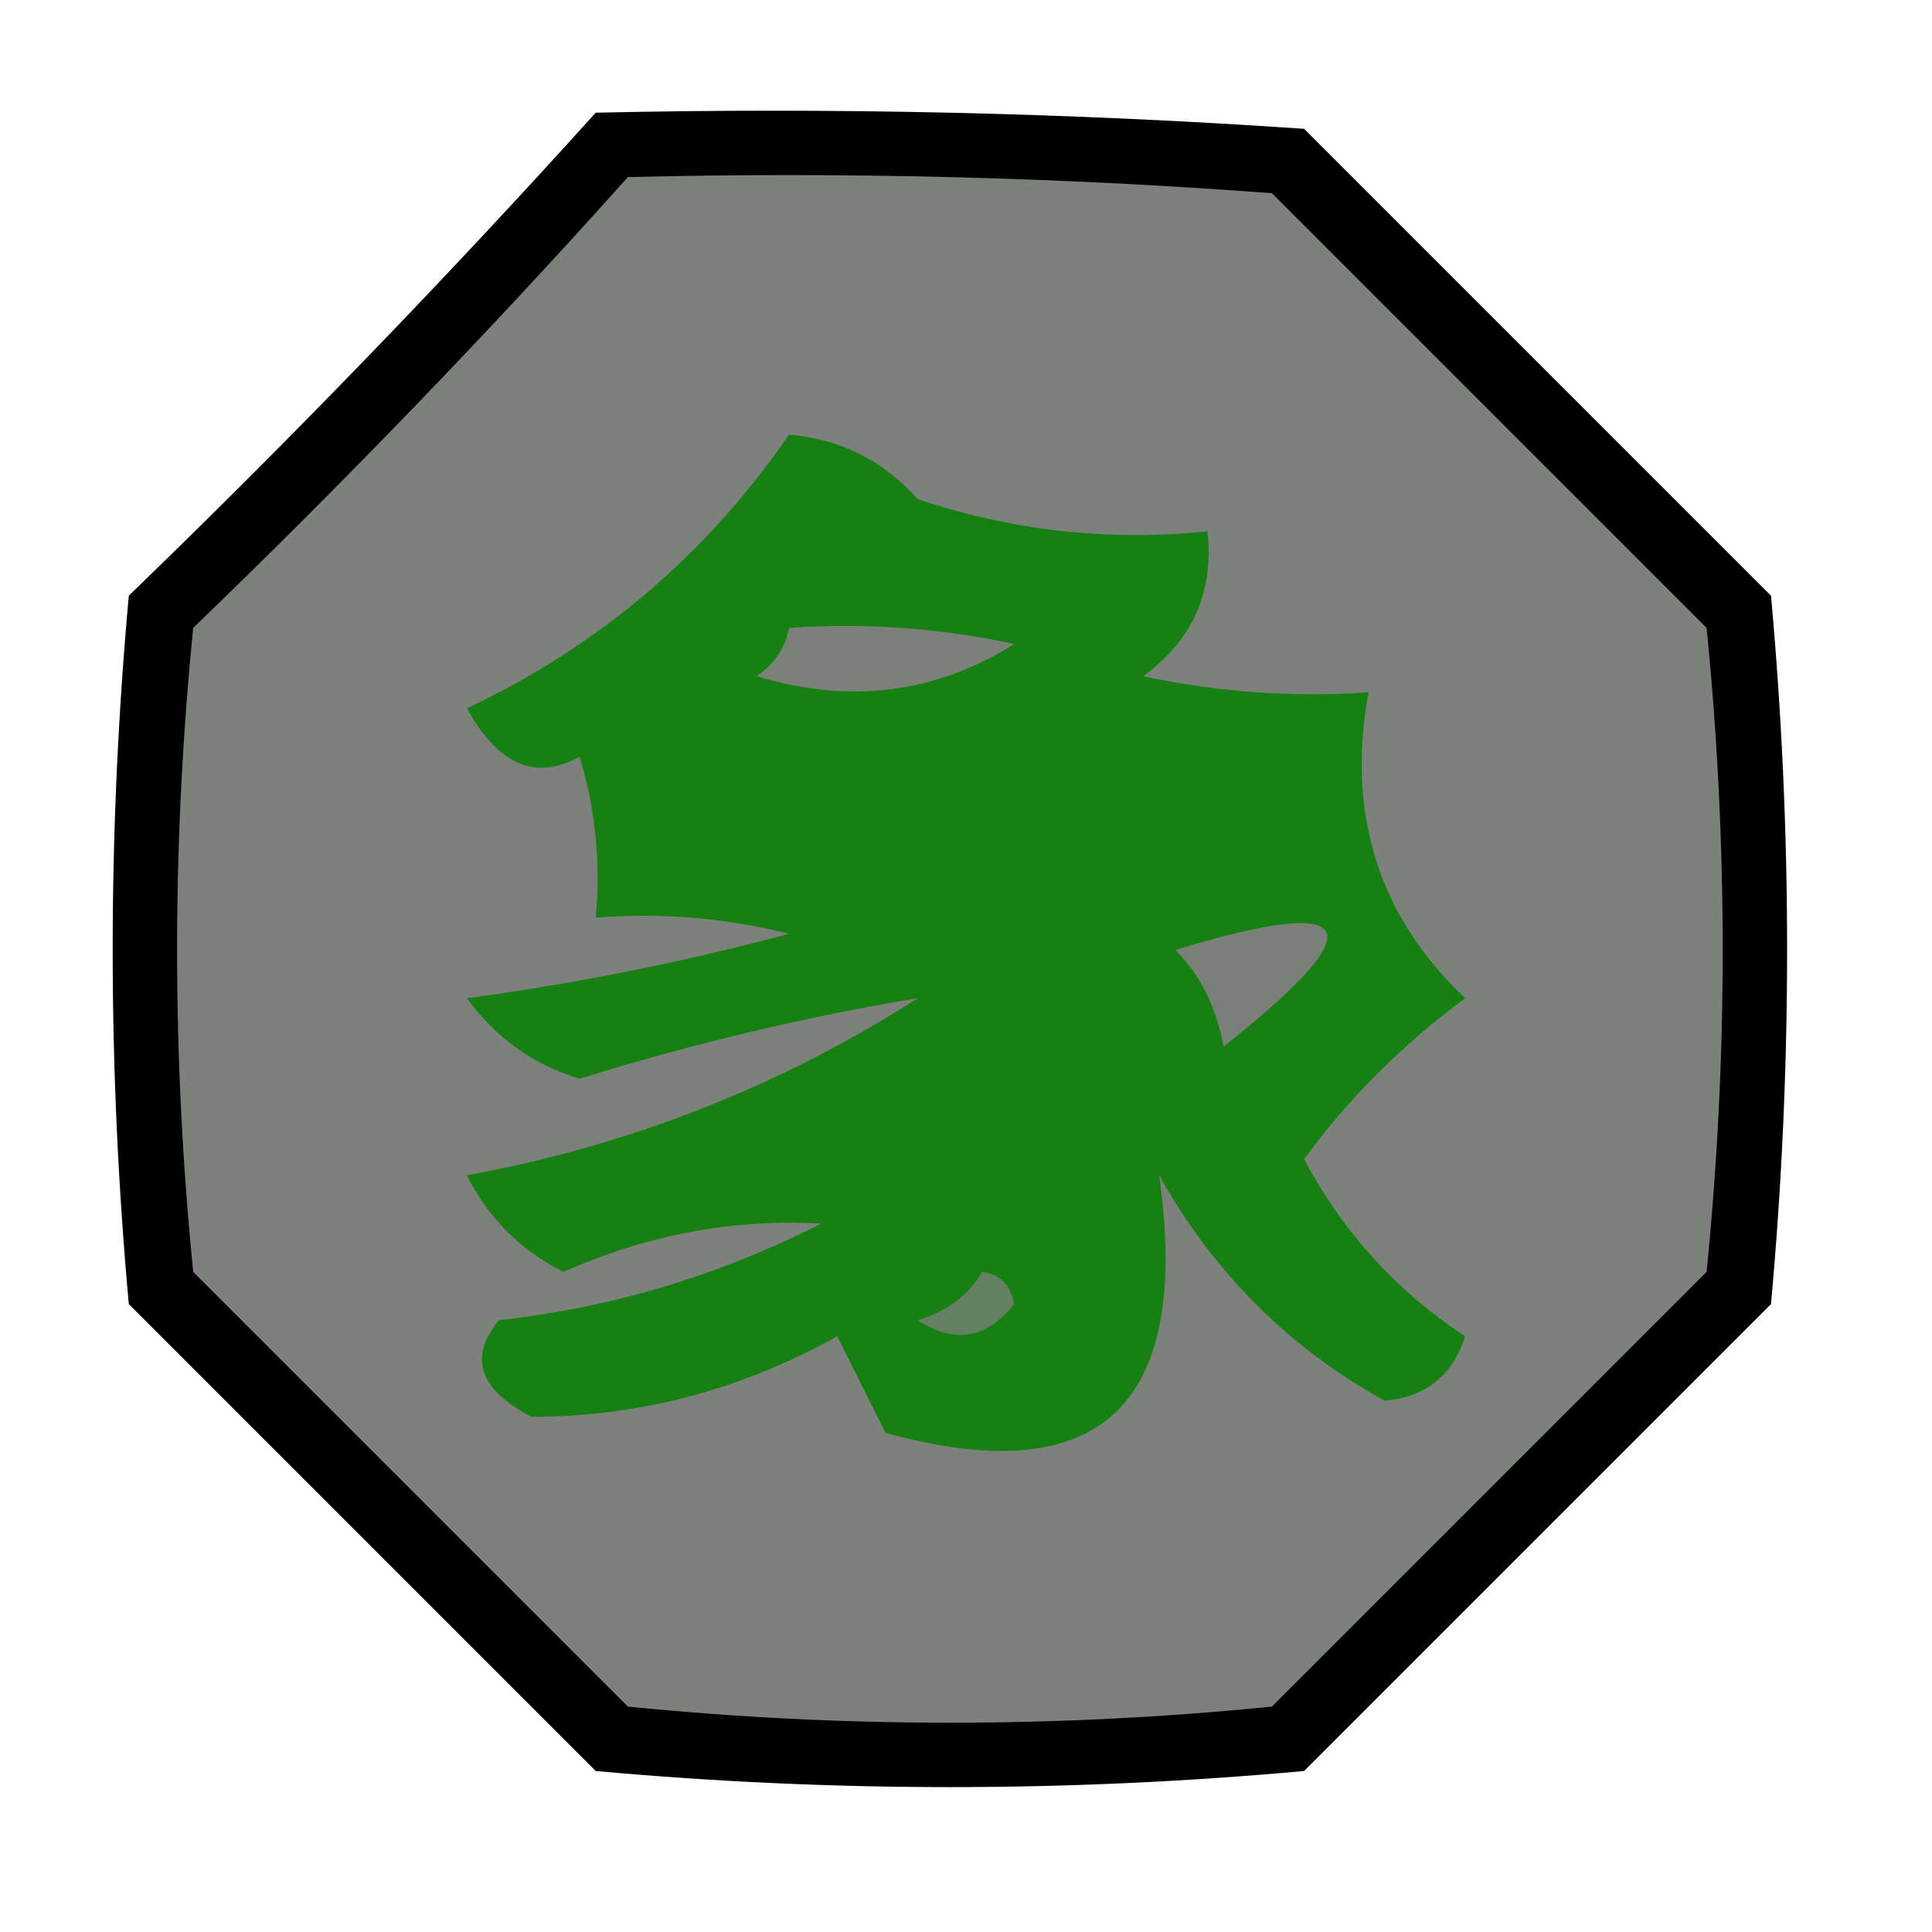
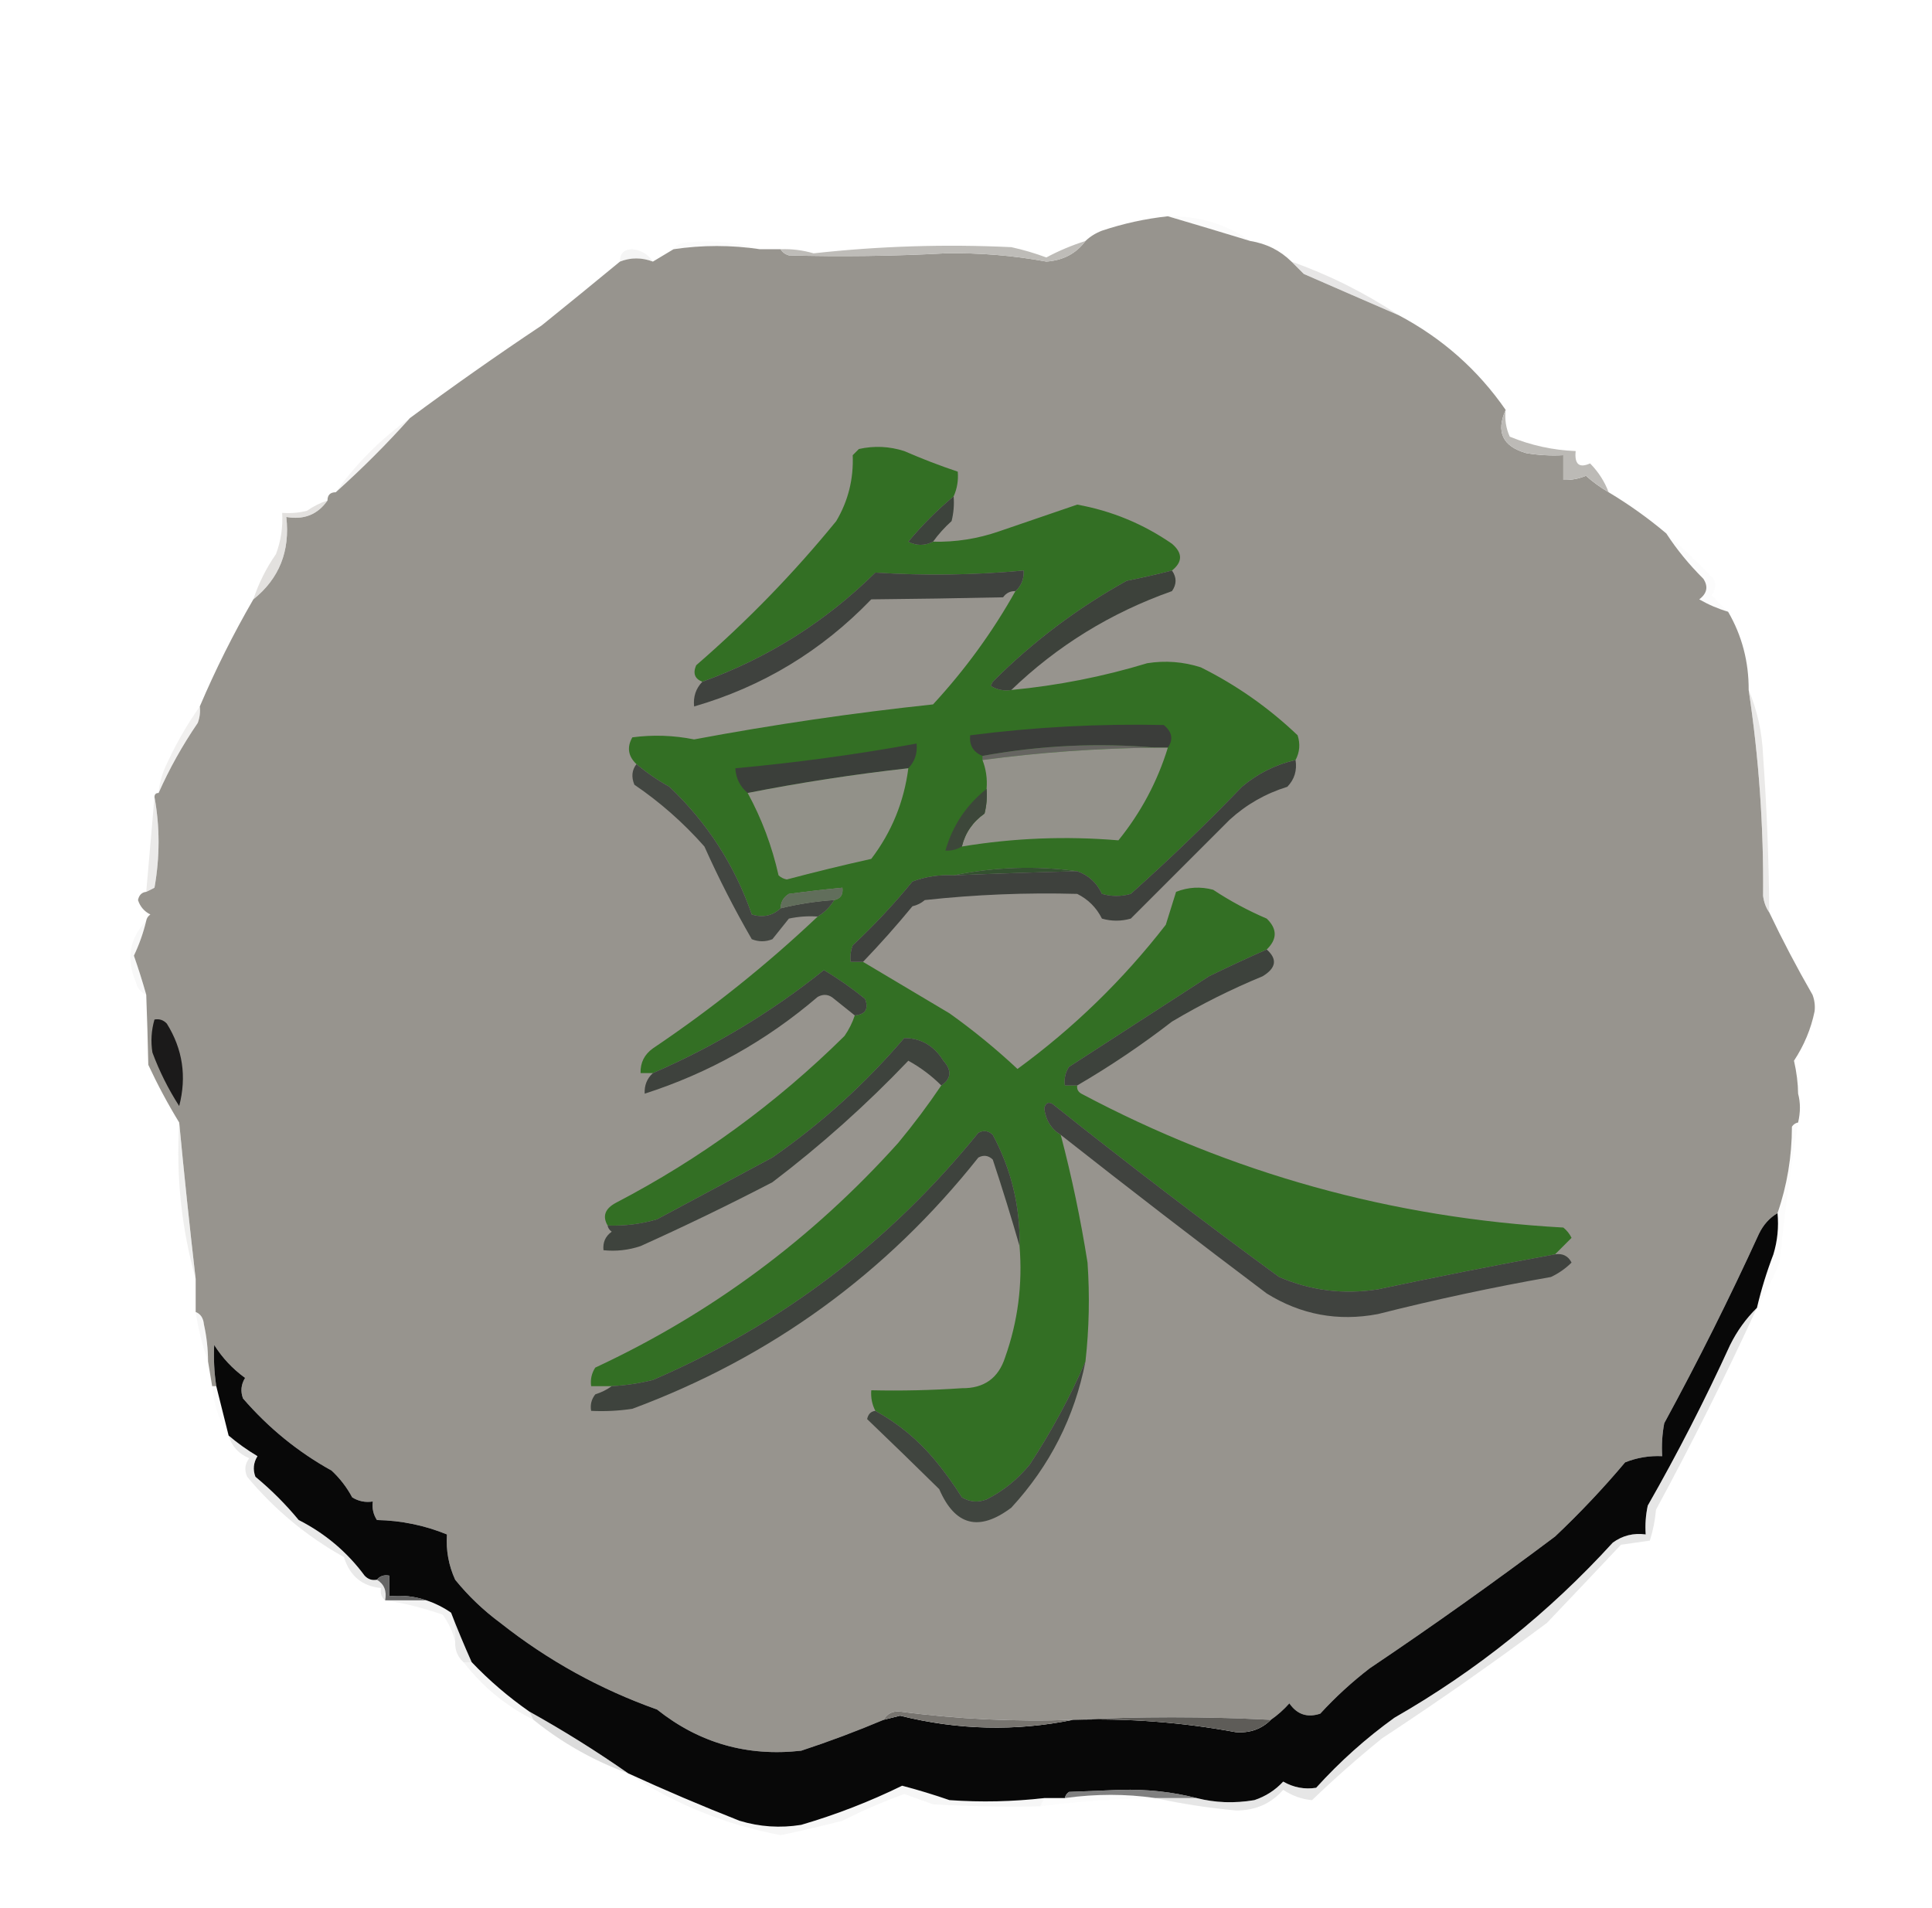
- <svg xmlns="http://www.w3.org/2000/svg" version="1.1" width="60px" height="60px" style="shape-rendering:geometricPrecision; text-rendering:geometricPrecision; image-rendering:optimizeQuality; fill-rule:evenodd; clip-rule:evenodd">
+ <svg xmlns="http://www.w3.org/2000/svg" version="1.1" width="469px" height="463px" style="shape-rendering:geometricPrecision; text-rendering:geometricPrecision; image-rendering:optimizeQuality; fill-rule:evenodd; clip-rule:evenodd">
  <g>
-     <path style="opacity:1" fill="#000000" d="M 18.5,3.5 C 25.841,3.334 33.174,3.5 40.5,4C 45.333,8.833 50.167,13.667 55,18.5C 55.667,25.833 55.667,33.167 55,40.5C 50.167,45.333 45.333,50.167 40.5,55C 33.167,55.667 25.833,55.667 18.5,55C 13.667,50.167 8.833,45.333 4,40.5C 3.333,33.167 3.333,25.833 4,18.5C 9.037,13.631 13.87,8.631 18.5,3.5 Z" />
+     <path style="opacity:0.996" fill="#97948e" d="M 283.5,52.5 C 290.086,54.442 296.753,56.442 303.5,58.5C 307.42,59.127 310.753,60.793 313.5,63.5C 314.452,64.452 315.452,65.452 316.5,66.5C 324.181,69.86 331.848,73.193 339.5,76.5C 350.083,82.088 358.749,89.754 365.5,99.5C 363.11,104.873 364.777,108.373 370.5,110C 373.482,110.498 376.482,110.665 379.5,110.5C 379.5,112.5 379.5,114.5 379.5,116.5C 381.401,116.567 383.234,116.233 385,115.5C 386.677,117.005 388.511,118.338 390.5,119.5C 395.469,122.478 400.135,125.811 404.5,129.5C 407.028,133.38 410.028,137.046 413.5,140.5C 414.734,142.398 414.401,144.065 412.5,145.5C 414.73,146.783 417.063,147.783 419.5,148.5C 422.864,154.283 424.531,160.617 424.5,167.5C 426.987,184.049 428.154,200.715 428,217.5C 428.21,219.058 428.71,220.391 429.5,221.5C 432.686,228.2 436.186,234.867 440,241.5C 440.49,242.793 440.657,244.127 440.5,245.5C 439.634,249.745 437.968,253.745 435.5,257.5C 436.139,260.322 436.472,262.989 436.5,265.5C 437.082,267.669 437.082,270.002 436.5,272.5C 435.883,272.611 435.383,272.944 435,273.5C 434.984,280.811 433.817,287.811 431.5,294.5C 429.567,295.642 428.067,297.308 427,299.5C 419.854,315.126 412.187,330.46 404,345.5C 403.503,348.146 403.336,350.813 403.5,353.5C 400.393,353.351 397.393,353.851 394.5,355C 389.199,361.302 383.532,367.302 377.5,373C 362.778,384.055 347.778,394.722 332.5,405C 328.174,408.326 324.174,411.993 320.5,416C 317.364,417.041 314.864,416.207 313,413.5C 311.629,415.041 310.129,416.375 308.5,417.5C 292.42,416.679 276.42,416.679 260.5,417.5C 246.424,418.008 232.424,417.341 218.5,415.5C 216.645,415.34 215.312,416.007 214.5,417.5C 207.968,420.262 201.302,422.762 194.5,425C 181.401,426.477 169.734,423.144 159.5,415C 145.653,410.078 132.986,403.078 121.5,394C 117.366,390.943 113.699,387.443 110.5,383.5C 108.906,380.009 108.239,376.342 108.5,372.5C 103.085,370.284 97.418,369.117 91.5,369C 90.62,367.644 90.287,366.144 90.5,364.5C 88.712,364.785 87.045,364.452 85.5,363.5C 84.197,361.063 82.53,358.896 80.5,357C 72.361,352.494 65.194,346.66 59,339.5C 58.349,337.765 58.515,336.098 59.5,334.5C 56.478,332.312 53.978,329.645 52,326.5C 51.828,329.826 51.995,333.159 52.5,336.5C 52.167,336.5 51.833,336.5 51.5,336.5C 51.167,334.5 50.833,332.5 50.5,330.5C 50.495,327.468 50.162,324.468 49.5,321.5C 49.36,319.97 48.694,318.97 47.5,318.5C 47.5,315.833 47.5,313.167 47.5,310.5C 46.022,297.716 44.689,285.05 43.5,272.5C 40.758,268.019 38.258,263.353 36,258.5C 35.879,252.76 35.712,247.093 35.5,241.5C 34.607,238.32 33.607,235.154 32.5,232C 33.803,229.256 34.803,226.423 35.5,223.5C 35.611,222.883 35.944,222.383 36.5,222C 35.01,221.255 34.01,220.088 33.5,218.5C 33.747,217.287 34.414,216.62 35.5,216.5C 36.15,216.196 36.816,215.863 37.5,215.5C 38.819,208.01 38.819,200.677 37.5,193.5C 37.5,192.833 37.833,192.5 38.5,192.5C 41.118,186.605 44.285,180.938 48,175.5C 48.49,174.207 48.657,172.873 48.5,171.5C 52.32,162.527 56.653,153.86 61.5,145.5C 67.78,140.467 70.447,133.8 69.5,125.5C 73.775,126.25 77.109,124.917 79.5,121.5C 79.5,120.167 80.167,119.5 81.5,119.5C 87.909,113.758 93.909,107.758 99.5,101.5C 109.925,93.776 120.592,86.276 131.5,79C 137.934,73.806 144.267,68.64 150.5,63.5C 153.104,62.47 155.771,62.47 158.5,63.5C 160.149,62.527 161.816,61.527 163.5,60.5C 170.482,59.459 177.482,59.459 184.5,60.5C 186.167,60.5 187.833,60.5 189.5,60.5C 189.918,61.222 190.584,61.722 191.5,62C 204.167,62.349 216.834,62.182 229.5,61.5C 237.743,61.346 245.91,62.012 254,63.5C 258.074,63.217 261.241,61.55 263.5,58.5C 264.6,57.441 265.934,56.608 267.5,56C 272.7,54.26 278.034,53.093 283.5,52.5 Z" />
  </g>
  <g>
-     <path style="opacity:1" fill="#7e807e" d="M 19.5,5.5 C 26.175,5.334 32.842,5.5 39.5,6C 44,10.5 48.5,15 53,19.5C 53.667,26.167 53.667,32.833 53,39.5C 48.5,44 44,48.5 39.5,53C 32.833,53.667 26.167,53.667 19.5,53C 15,48.5 10.5,44 6,39.5C 5.333,32.833 5.333,26.167 6,19.5C 10.703,14.964 15.203,10.298 19.5,5.5 Z" />
+     <path style="opacity:0.071" fill="#c9c8c5" d="M 283.5,52.5 C 290.955,52.378 297.622,54.378 303.5,58.5C 296.753,56.442 290.086,54.442 283.5,52.5 Z" />
  </g>
  <g>
-     <path style="opacity:1" fill="#178012" d="M 24.5,13.5 C 26.09,13.628 27.423,14.295 28.5,15.5C 31.428,16.484 34.428,16.817 37.5,16.5C 37.703,18.39 37.037,19.89 35.5,21C 37.81,21.497 40.143,21.663 42.5,21.5C 41.814,25.287 42.814,28.454 45.5,31C 43.534,32.46 41.868,34.127 40.5,36C 41.707,38.266 43.374,40.099 45.5,41.5C 45.113,42.72 44.28,43.386 43,43.5C 40.013,41.846 37.679,39.513 36,36.5C 37.007,43.667 34.174,46.334 27.5,44.5C 27,43.5 26.5,42.5 26,41.5C 22.998,43.171 19.831,44.004 16.5,44C 14.875,43.148 14.542,42.148 15.5,41C 19.019,40.605 22.352,39.605 25.5,38C 22.768,37.846 20.102,38.346 17.5,39.5C 16.167,38.833 15.167,37.833 14.5,36.5C 19.556,35.573 24.222,33.74 28.5,31C 25.04,31.572 21.54,32.406 18,33.5C 16.566,33.07 15.399,32.236 14.5,31C 17.877,30.548 21.21,29.882 24.5,29C 22.527,28.505 20.527,28.338 18.5,28.5C 18.66,26.801 18.494,25.134 18,23.5C 16.636,24.258 15.47,23.758 14.5,22C 18.613,20.052 21.946,17.219 24.5,13.5 Z" />
+     <path style="opacity:0.09" fill="#d7d6d3" d="M 184.5,60.5 C 177.482,59.459 170.482,59.459 163.5,60.5C 163.918,59.778 164.584,59.278 165.5,59C 172.076,58.159 178.409,58.659 184.5,60.5 Z" />
  </g>
  <g>
-     <path style="opacity:1" fill="#7b807b" d="M 24.5,19.5 C 26.857,19.337 29.19,19.503 31.5,20C 29.045,21.54 26.379,21.874 23.5,21C 24.056,20.617 24.389,20.117 24.5,19.5 Z" />
+     <path style="opacity:0.902" fill="#b7b5b0" d="M 263.5,58.5 C 261.241,61.55 258.074,63.217 254,63.5C 245.91,62.012 237.743,61.346 229.5,61.5C 216.834,62.182 204.167,62.349 191.5,62C 190.584,61.722 189.918,61.222 189.5,60.5C 192.219,60.398 194.885,60.731 197.5,61.5C 213.453,59.735 229.453,59.235 245.5,60C 248.393,60.631 251.226,61.464 254,62.5C 257.035,60.877 260.201,59.543 263.5,58.5 Z" />
  </g>
  <g>
-     <path style="opacity:1" fill="#7a8079" d="M 36.5,29.5 C 42.245,27.755 42.745,28.755 38,32.5C 37.768,31.262 37.268,30.262 36.5,29.5 Z" />
+     <path style="opacity:0.267" fill="#dbdad8" d="M 158.5,63.5 C 155.771,62.47 153.104,62.47 150.5,63.5C 150.484,61.516 151.484,60.516 153.5,60.5C 155.692,60.757 157.359,61.757 158.5,63.5 Z" />
  </g>
  <g>
-     <path style="opacity:1" fill="#638062" d="M 30.5,39.5 C 31.043,39.56 31.376,39.893 31.5,40.5C 30.635,41.583 29.635,41.749 28.5,41C 29.416,40.722 30.082,40.222 30.5,39.5 Z" />
+     <path style="opacity:0.424" fill="#c7c5c3" d="M 313.5,63.5 C 322.674,66.754 331.34,71.087 339.5,76.5C 331.848,73.193 324.181,69.86 316.5,66.5C 315.452,65.452 314.452,64.452 313.5,63.5 Z" />
+   </g>
+   <g>
+     <path style="opacity:0.996" fill="#326e23" d="M 231.5,120.5 C 227.548,123.785 223.881,127.452 220.5,131.5C 222.46,132.519 224.46,132.519 226.5,131.5C 231.978,131.631 237.311,130.798 242.5,129C 248.844,126.826 255.177,124.66 261.5,122.5C 269.852,124.009 277.518,127.176 284.5,132C 287.114,134.243 287.114,136.41 284.5,138.5C 280.873,139.429 277.207,140.263 273.5,141C 261.533,147.629 250.7,155.796 241,165.5C 240.833,165.833 240.667,166.167 240.5,166.5C 242.045,167.452 243.712,167.785 245.5,167.5C 256.801,166.42 267.801,164.254 278.5,161C 282.905,160.304 287.239,160.637 291.5,162C 300.143,166.303 307.976,171.803 315,178.5C 315.678,180.598 315.511,182.598 314.5,184.5C 309.639,185.62 305.306,187.786 301.5,191C 292.777,200.058 283.777,208.725 274.5,217C 272.167,217.667 269.833,217.667 267.5,217C 266.248,214.308 264.248,212.475 261.5,211.5C 251.457,210.121 241.457,210.454 231.5,212.5C 228.059,212.301 224.726,212.801 221.5,214C 217.033,219.468 212.2,224.635 207,229.5C 206.51,230.793 206.343,232.127 206.5,233.5C 207.5,233.5 208.5,233.5 209.5,233.5C 216.437,237.641 223.437,241.807 230.5,246C 236.302,250.135 241.802,254.635 247,259.5C 260.616,249.552 272.616,237.885 283,224.5C 283.834,221.828 284.668,219.161 285.5,216.5C 288.446,215.345 291.446,215.179 294.5,216C 298.581,218.702 302.914,221.036 307.5,223C 310.086,225.494 310.086,227.994 307.5,230.5C 302.82,232.564 298.154,234.73 293.5,237C 282.2,244.321 270.867,251.654 259.5,259C 258.62,260.356 258.286,261.856 258.5,263.5C 259.5,263.5 260.5,263.5 261.5,263.5C 261.369,264.376 261.702,265.043 262.5,265.5C 298.928,284.862 337.928,295.695 379.5,298C 380.357,298.689 381.023,299.522 381.5,300.5C 380.133,301.84 378.8,303.173 377.5,304.5C 363.068,307.145 348.735,309.979 334.5,313C 326.173,314.315 318.173,313.315 310.5,310C 291.882,296.383 273.549,282.383 255.5,268C 254.517,267.409 253.85,267.743 253.5,269C 253.831,271.878 255.164,274.044 257.5,275.5C 260.185,285.722 262.352,296.056 264,306.5C 264.558,314.515 264.391,322.515 263.5,330.5C 259.78,339.106 255.28,347.44 250,355.5C 247.073,359.099 243.573,361.933 239.5,364C 237.421,364.808 235.421,364.641 233.5,363.5C 231.527,360.36 229.36,357.36 227,354.5C 222.926,349.593 218.092,345.593 212.5,342.5C 211.699,340.958 211.366,339.292 211.5,337.5C 218.841,337.666 226.174,337.5 233.5,337C 238.872,337.068 242.372,334.568 244,329.5C 247.094,320.79 248.26,311.79 247.5,302.5C 247.682,292.923 245.516,283.923 241,275.5C 239.951,274.483 238.784,274.316 237.5,275C 215.972,301.568 189.639,321.568 158.5,335C 155.207,335.826 151.874,336.326 148.5,336.5C 146.833,336.5 145.167,336.5 143.5,336.5C 143.286,334.856 143.62,333.356 144.5,332C 172.62,318.903 197.12,300.736 218,277.5C 221.752,272.982 225.252,268.316 228.5,263.5C 230.942,261.861 231.109,259.861 229,257.5C 226.726,253.848 223.559,252.015 219.5,252C 210.091,263.041 199.425,272.707 187.5,281C 178.135,286.015 168.802,291.015 159.5,296C 155.582,297.156 151.582,297.656 147.5,297.5C 146.197,295.243 146.864,293.41 149.5,292C 169.97,281.334 188.47,267.834 205,251.5C 206.094,249.922 206.928,248.255 207.5,246.5C 210.076,246.278 210.91,244.945 210,242.5C 206.825,239.915 203.491,237.581 200,235.5C 187.314,245.676 173.48,254.009 158.5,260.5C 157.5,260.5 156.5,260.5 155.5,260.5C 155.423,257.988 156.423,255.988 158.5,254.5C 172.743,244.919 186.076,234.253 198.5,222.5C 200.167,221.5 201.5,220.167 202.5,218.5C 204.048,218.179 204.715,217.179 204.5,215.5C 200.165,215.917 195.832,216.417 191.5,217C 190.177,217.816 189.511,218.983 189.5,220.5C 187.504,222.333 185.171,222.833 182.5,222C 178.363,210.066 171.696,199.732 162.5,191C 159.631,189.404 156.964,187.57 154.5,185.5C 152.478,183.581 152.144,181.414 153.5,179C 158.524,178.335 163.524,178.502 168.5,179.5C 187.71,175.902 207.044,173.069 226.5,171C 234.286,162.571 240.953,153.405 246.5,143.5C 247.931,142.22 248.598,140.553 248.5,138.5C 236.501,139.618 224.501,139.785 212.5,139C 200.425,150.913 186.425,159.747 170.5,165.5C 168.656,164.796 168.156,163.463 169,161.5C 181.368,150.799 192.701,139.133 203,126.5C 205.897,121.625 207.23,116.292 207,110.5C 207.5,110 208,109.5 208.5,109C 212.211,108.175 215.878,108.341 219.5,109.5C 223.815,111.38 228.148,113.046 232.5,114.5C 232.675,116.621 232.341,118.621 231.5,120.5 Z" />
+   </g>
+   <g>
+     <path style="opacity:0.995" fill="#bcbab6" d="M 365.5,99.5 C 365.244,101.792 365.577,103.959 366.5,106C 371.627,108.115 376.96,109.282 382.5,109.5C 382.176,112.694 383.342,113.694 386,112.5C 388.02,114.551 389.52,116.884 390.5,119.5C 388.511,118.338 386.677,117.005 385,115.5C 383.234,116.233 381.401,116.567 379.5,116.5C 379.5,114.5 379.5,112.5 379.5,110.5C 376.482,110.665 373.482,110.498 370.5,110C 364.777,108.373 363.11,104.873 365.5,99.5 Z" />
+   </g>
+   <g>
+     <path style="opacity:0.235" fill="#d4d2d0" d="M 99.5,101.5 C 93.909,107.758 87.909,113.758 81.5,119.5C 86.479,112.521 92.479,106.521 99.5,101.5 Z" />
+   </g>
+   <g>
+     <path style="opacity:0.996" fill="#3c423b" d="M 231.5,120.5 C 231.662,122.527 231.495,124.527 231,126.5C 229.293,128.037 227.793,129.704 226.5,131.5C 224.46,132.519 222.46,132.519 220.5,131.5C 223.881,127.452 227.548,123.785 231.5,120.5 Z" />
+   </g>
+   <g>
+     <path style="opacity:0.059" fill="#d4d3d1" d="M 404.5,129.5 C 408.464,132.963 412.298,136.63 416,140.5C 416.595,141.899 416.428,143.232 415.5,144.5C 416.867,145.84 418.2,147.173 419.5,148.5C 417.063,147.783 414.73,146.783 412.5,145.5C 414.401,144.065 414.734,142.398 413.5,140.5C 410.028,137.046 407.028,133.38 404.5,129.5 Z" />
+   </g>
+   <g>
+     <path style="opacity:0.996" fill="#3e413d" d="M 246.5,143.5 C 245.244,143.461 244.244,143.961 243.5,145C 232.791,145.235 222.124,145.401 211.5,145.5C 199.438,158.026 185.105,166.693 168.5,171.5C 168.253,169.142 168.919,167.142 170.5,165.5C 186.425,159.747 200.425,150.913 212.5,139C 224.501,139.785 236.501,139.618 248.5,138.5C 248.598,140.553 247.931,142.22 246.5,143.5 Z" />
+   </g>
+   <g>
+     <path style="opacity:0.996" fill="#3c413a" d="M 284.5,138.5 C 285.666,140.166 285.666,141.833 284.5,143.5C 269.694,148.728 256.694,156.728 245.5,167.5C 243.712,167.785 242.045,167.452 240.5,166.5C 240.667,166.167 240.833,165.833 241,165.5C 250.7,155.796 261.533,147.629 273.5,141C 277.207,140.263 280.873,139.429 284.5,138.5 Z" />
+   </g>
+   <g>
+     <path style="opacity:0.549" fill="#ccc9c5" d="M 79.5,121.5 C 77.109,124.917 73.775,126.25 69.5,125.5C 70.447,133.8 67.78,140.467 61.5,145.5C 62.795,141.577 64.628,137.91 67,134.5C 68.199,131.274 68.699,127.941 68.5,124.5C 70.527,124.662 72.527,124.495 74.5,124C 76.078,122.906 77.745,122.072 79.5,121.5 Z" />
+   </g>
+   <g>
+     <path style="opacity:0.996" fill="#3b3d3a" d="M 283.5,181.5 C 282.5,181.5 281.5,181.5 280.5,181.5C 266.574,180.274 252.574,180.941 238.5,183.5C 236.273,182.599 235.273,180.933 235.5,178.5C 251.104,176.493 266.771,175.66 282.5,176C 284.553,177.678 284.887,179.511 283.5,181.5 Z" />
+   </g>
+   <g>
+     <path style="opacity:0.996" fill="#666561" d="M 280.5,181.5 C 266.431,181.648 252.431,182.648 238.5,184.5C 238.5,184.167 238.5,183.833 238.5,183.5C 252.574,180.941 266.574,180.274 280.5,181.5 Z" />
+   </g>
+   <g>
+     <path style="opacity:0.996" fill="#3b3f3a" d="M 220.5,186.5 C 207.372,187.966 194.372,189.966 181.5,192.5C 179.654,190.97 178.654,188.97 178.5,186.5C 193.27,185.154 207.936,183.154 222.5,180.5C 222.747,182.858 222.081,184.858 220.5,186.5 Z" />
+   </g>
+   <g>
+     <path style="opacity:0.996" fill="#95938c" d="M 280.5,181.5 C 281.5,181.5 282.5,181.5 283.5,181.5C 280.955,189.756 276.955,197.256 271.5,204C 258.777,202.923 246.111,203.423 233.5,205.5C 234.305,202.183 236.139,199.517 239,197.5C 239.495,195.527 239.662,193.527 239.5,191.5C 239.702,189.05 239.369,186.717 238.5,184.5C 252.431,182.648 266.431,181.648 280.5,181.5 Z" />
+   </g>
+   <g>
+     <path style="opacity:0.278" fill="#cccac7" d="M 48.5,171.5 C 48.657,172.873 48.49,174.207 48,175.5C 44.285,180.938 41.118,186.605 38.5,192.5C 38.687,190.436 39.187,188.436 40,186.5C 42.377,181.162 45.21,176.162 48.5,171.5 Z" />
+   </g>
+   <g>
+     <path style="opacity:0.996" fill="#414540" d="M 154.5,185.5 C 156.964,187.57 159.631,189.404 162.5,191C 171.696,199.732 178.363,210.066 182.5,222C 185.171,222.833 187.504,222.333 189.5,220.5C 193.739,219.465 198.072,218.799 202.5,218.5C 201.5,220.167 200.167,221.5 198.5,222.5C 196.143,222.337 193.81,222.503 191.5,223C 190.167,224.667 188.833,226.333 187.5,228C 185.833,228.667 184.167,228.667 182.5,228C 178.293,220.73 174.46,213.23 171,205.5C 165.927,199.756 160.26,194.756 154,190.5C 153.22,188.613 153.387,186.946 154.5,185.5 Z" />
+   </g>
+   <g>
+     <path style="opacity:0.996" fill="#93928a" d="M 220.5,186.5 C 219.446,194.669 216.446,202.003 211.5,208.5C 204.635,210.029 197.801,211.695 191,213.5C 190.228,213.355 189.561,213.022 189,212.5C 187.401,205.391 184.901,198.725 181.5,192.5C 194.372,189.966 207.372,187.966 220.5,186.5 Z" />
+   </g>
+   <g>
+     <path style="opacity:0.996" fill="#3d473a" d="M 239.5,191.5 C 239.662,193.527 239.495,195.527 239,197.5C 236.139,199.517 234.305,202.183 233.5,205.5C 232.292,206.234 230.959,206.567 229.5,206.5C 231.231,200.435 234.564,195.435 239.5,191.5 Z" />
+   </g>
+   <g>
+     <path style="opacity:0.431" fill="#d0cecc" d="M 37.5,193.5 C 38.819,200.677 38.819,208.01 37.5,215.5C 36.816,215.863 36.15,216.196 35.5,216.5C 36.167,208.833 36.833,201.167 37.5,193.5 Z" />
+   </g>
+   <g>
+     <path style="opacity:0.462" fill="#d2d0cd" d="M 424.5,167.5 C 426.602,172.499 427.769,177.832 428,183.5C 428.899,196.153 429.399,208.82 429.5,221.5C 428.71,220.391 428.21,219.058 428,217.5C 428.154,200.715 426.987,184.049 424.5,167.5 Z" />
+   </g>
+   <g>
+     <path style="opacity:0.996" fill="#33502f" d="M 261.5,211.5 C 251.497,211.75 241.497,212.084 231.5,212.5C 241.457,210.454 251.457,210.121 261.5,211.5 Z" />
+   </g>
+   <g>
+     <path style="opacity:0.996" fill="#3d403c" d="M 314.5,184.5 C 314.896,187.044 314.229,189.211 312.5,191C 307.214,192.641 302.547,195.308 298.5,199C 290.446,207.054 282.446,215.054 274.5,223C 272.167,223.667 269.833,223.667 267.5,223C 266.167,220.333 264.167,218.333 261.5,217C 249.142,216.66 236.809,217.16 224.5,218.5C 223.624,219.251 222.624,219.751 221.5,220C 217.663,224.669 213.663,229.169 209.5,233.5C 208.5,233.5 207.5,233.5 206.5,233.5C 206.343,232.127 206.51,230.793 207,229.5C 212.2,224.635 217.033,219.468 221.5,214C 224.726,212.801 228.059,212.301 231.5,212.5C 241.497,212.084 251.497,211.75 261.5,211.5C 264.248,212.475 266.248,214.308 267.5,217C 269.833,217.667 272.167,217.667 274.5,217C 283.777,208.725 292.777,200.058 301.5,191C 305.306,187.786 309.639,185.62 314.5,184.5 Z" />
+   </g>
+   <g>
+     <path style="opacity:0.996" fill="#606d5a" d="M 202.5,218.5 C 198.072,218.799 193.739,219.465 189.5,220.5C 189.511,218.983 190.177,217.816 191.5,217C 195.832,216.417 200.165,215.917 204.5,215.5C 204.715,217.179 204.048,218.179 202.5,218.5 Z" />
+   </g>
+   <g>
+     <path style="opacity:0.204" fill="#dedddc" d="M 35.5,223.5 C 34.803,226.423 33.803,229.256 32.5,232C 33.607,235.154 34.607,238.32 35.5,241.5C 34.21,240.942 33.377,239.942 33,238.5C 30.568,232.841 31.401,227.841 35.5,223.5 Z" />
+   </g>
+   <g>
+     <path style="opacity:0.996" fill="#3c413b" d="M 307.5,230.5 C 310.139,232.838 309.806,235.005 306.5,237C 298.929,240.119 291.596,243.785 284.5,248C 277.187,253.659 269.52,258.826 261.5,263.5C 260.5,263.5 259.5,263.5 258.5,263.5C 258.286,261.856 258.62,260.356 259.5,259C 270.867,251.654 282.2,244.321 293.5,237C 298.154,234.73 302.82,232.564 307.5,230.5 Z" />
+   </g>
+   <g>
+     <path style="opacity:0.996" fill="#3d413c" d="M 207.5,246.5 C 205.852,245.19 204.186,243.857 202.5,242.5C 201.277,241.386 199.944,241.219 198.5,242C 186.012,252.681 172.012,260.515 156.5,265.5C 156.392,263.486 157.058,261.82 158.5,260.5C 173.48,254.009 187.314,245.676 200,235.5C 203.491,237.581 206.825,239.915 210,242.5C 210.91,244.945 210.076,246.278 207.5,246.5 Z" />
+   </g>
+   <g>
+     <path style="opacity:0.995" fill="#1a1919" d="M 37.5,247.5 C 38.675,247.281 39.675,247.614 40.5,248.5C 44.352,254.684 45.352,261.35 43.5,268.5C 40.853,264.386 38.687,260.052 37,255.5C 36.57,252.808 36.737,250.141 37.5,247.5 Z" />
+   </g>
+   <g>
+     <path style="opacity:0.996" fill="#3d423c" d="M 228.5,263.5 C 226.135,261.14 223.468,259.14 220.5,257.5C 210.296,268.203 199.296,278.036 187.5,287C 177.017,292.445 166.35,297.611 155.5,302.5C 152.572,303.484 149.572,303.817 146.5,303.5C 146.297,301.61 146.963,300.11 148.5,299C 147.944,298.617 147.611,298.117 147.5,297.5C 151.582,297.656 155.582,297.156 159.5,296C 168.802,291.015 178.135,286.015 187.5,281C 199.425,272.707 210.091,263.041 219.5,252C 223.559,252.015 226.726,253.848 229,257.5C 231.109,259.861 230.942,261.861 228.5,263.5 Z" />
+   </g>
+   <g>
+     <path style="opacity:0.004" fill="#dedddb" d="M 440.5,245.5 C 441.3,250.126 439.966,253.96 436.5,257C 437.687,258.019 438.687,259.186 439.5,260.5C 438.048,261.94 437.048,263.606 436.5,265.5C 436.472,262.989 436.139,260.322 435.5,257.5C 437.968,253.745 439.634,249.745 440.5,245.5 Z" />
+   </g>
+   <g>
+     <path style="opacity:0.996" fill="#3f423e" d="M 377.5,304.5 C 379.346,304.222 380.68,304.889 381.5,306.5C 380.064,307.934 378.398,309.1 376.5,310C 362.362,312.493 348.362,315.493 334.5,319C 324.813,320.836 315.813,319.17 307.5,314C 290.672,301.334 274.005,288.501 257.5,275.5C 255.164,274.044 253.831,271.878 253.5,269C 253.85,267.743 254.517,267.409 255.5,268C 273.549,282.383 291.882,296.383 310.5,310C 318.173,313.315 326.173,314.315 334.5,313C 348.735,309.979 363.068,307.145 377.5,304.5 Z" />
+   </g>
+   <g>
+     <path style="opacity:0.996" fill="#3d423c" d="M 247.5,302.5 C 245.505,295.539 243.338,288.539 241,281.5C 239.951,280.483 238.784,280.316 237.5,281C 215.132,309.175 187.132,329.508 153.5,342C 150.183,342.498 146.85,342.665 143.5,342.5C 143.238,341.022 143.571,339.689 144.5,338.5C 146.026,338.006 147.359,337.339 148.5,336.5C 151.874,336.326 155.207,335.826 158.5,335C 189.639,321.568 215.972,301.568 237.5,275C 238.784,274.316 239.951,274.483 241,275.5C 245.516,283.923 247.682,292.923 247.5,302.5 Z" />
+   </g>
+   <g>
+     <path style="opacity:0.404" fill="#d8d7d4" d="M 43.5,272.5 C 44.689,285.05 46.022,297.716 47.5,310.5C 44.049,298.199 42.716,285.532 43.5,272.5 Z" />
+   </g>
+   <g>
+     <path style="opacity:0.047" fill="#c9c8c7" d="M 436.5,272.5 C 434.678,283.795 433.178,295.129 432,306.5C 430.442,310.367 428.608,314.034 426.5,317.5C 427.538,313.087 428.871,308.754 430.5,304.5C 431.487,301.232 431.82,297.898 431.5,294.5C 433.817,287.811 434.984,280.811 435,273.5C 435.383,272.944 435.883,272.611 436.5,272.5 Z" />
+   </g>
+   <g>
+     <path style="opacity:0.996" fill="#070707" d="M 431.5,294.5 C 431.82,297.898 431.487,301.232 430.5,304.5C 428.871,308.754 427.538,313.087 426.5,317.5C 423.865,320.079 421.699,323.079 420,326.5C 413.89,339.862 407.224,352.862 400,365.5C 399.503,367.81 399.337,370.143 399.5,372.5C 396.518,372.104 393.851,372.771 391.5,374.5C 376.073,391.424 358.406,405.59 338.5,417C 331.601,421.963 325.268,427.63 319.5,434C 316.695,434.442 314.028,433.942 311.5,432.5C 309.572,434.588 307.239,436.088 304.5,437C 299.648,437.815 294.981,437.648 290.5,436.5C 284.573,434.993 278.406,434.326 272,434.5C 267.833,434.667 263.667,434.833 259.5,435C 258.944,435.383 258.611,435.883 258.5,436.5C 256.833,436.5 255.167,436.5 253.5,436.5C 245.848,437.374 238.182,437.541 230.5,437C 226.71,435.688 222.877,434.522 219,433.5C 211.114,437.359 202.947,440.525 194.5,443C 189.411,443.826 184.411,443.492 179.5,442C 170.358,438.396 161.358,434.563 152.5,430.5C 144.762,425.099 136.762,420.099 128.5,415.5C 123.421,411.963 118.754,407.963 114.5,403.5C 112.668,399.399 111.001,395.399 109.5,391.5C 107.629,390.203 105.629,389.203 103.5,388.5C 100.713,387.523 97.713,387.19 94.5,387.5C 94.5,385.833 94.5,384.167 94.5,382.5C 93.209,382.263 92.209,382.596 91.5,383.5C 90.325,383.719 89.325,383.386 88.5,382.5C 84.268,376.774 78.935,372.274 72.5,369C 69.333,365.167 65.833,361.667 62,358.5C 61.349,356.765 61.515,355.098 62.5,353.5C 59.952,351.975 57.619,350.308 55.5,348.5C 54.49,344.386 53.49,340.386 52.5,336.5C 51.995,333.159 51.828,329.826 52,326.5C 53.978,329.645 56.478,332.312 59.5,334.5C 58.515,336.098 58.349,337.765 59,339.5C 65.194,346.66 72.361,352.494 80.5,357C 82.53,358.896 84.197,361.063 85.5,363.5C 87.045,364.452 88.712,364.785 90.5,364.5C 90.287,366.144 90.62,367.644 91.5,369C 97.418,369.117 103.085,370.284 108.5,372.5C 108.239,376.342 108.906,380.009 110.5,383.5C 113.699,387.443 117.366,390.943 121.5,394C 132.986,403.078 145.653,410.078 159.5,415C 169.734,423.144 181.401,426.477 194.5,425C 201.302,422.762 207.968,420.262 214.5,417.5C 215.817,417.179 217.151,416.846 218.5,416.5C 232.574,419.999 246.574,420.333 260.5,417.5C 273.778,417.092 286.944,418.092 300,420.5C 303.408,420.755 306.241,419.755 308.5,417.5C 310.129,416.375 311.629,415.041 313,413.5C 314.864,416.207 317.364,417.041 320.5,416C 324.174,411.993 328.174,408.326 332.5,405C 347.778,394.722 362.778,384.055 377.5,373C 383.532,367.302 389.199,361.302 394.5,355C 397.393,353.851 400.393,353.351 403.5,353.5C 403.336,350.813 403.503,348.146 404,345.5C 412.187,330.46 419.854,315.126 427,299.5C 428.067,297.308 429.567,295.642 431.5,294.5 Z" />
+   </g>
+   <g>
+     <path style="opacity:0.186" fill="#d6d6d6" d="M 47.5,318.5 C 48.694,318.97 49.36,319.97 49.5,321.5C 50.162,324.468 50.495,327.468 50.5,330.5C 49.136,326.675 48.136,322.675 47.5,318.5 Z" />
+   </g>
+   <g>
+     <path style="opacity:0.059" fill="#c3c3c3" d="M 51.5,336.5 C 51.833,336.5 52.167,336.5 52.5,336.5C 53.49,340.386 54.49,344.386 55.5,348.5C 53.194,344.915 51.861,340.915 51.5,336.5 Z" />
+   </g>
+   <g>
+     <path style="opacity:0.996" fill="#3f443e" d="M 263.5,330.5 C 260.867,343.987 254.867,355.82 245.5,366C 237.668,371.894 231.835,370.394 228,361.5C 222.091,355.683 216.258,350.016 210.5,344.5C 210.747,343.287 211.414,342.62 212.5,342.5C 218.092,345.593 222.926,349.593 227,354.5C 229.36,357.36 231.527,360.36 233.5,363.5C 235.421,364.641 237.421,364.808 239.5,364C 243.573,361.933 247.073,359.099 250,355.5C 255.28,347.44 259.78,339.106 263.5,330.5 Z" />
+   </g>
+   <g>
+     <path style="opacity:0.29" fill="#b2b2b2" d="M 55.5,348.5 C 57.619,350.308 59.952,351.975 62.5,353.5C 61.515,355.098 61.349,356.765 62,358.5C 65.833,361.667 69.333,365.167 72.5,369C 78.935,372.274 84.268,376.774 88.5,382.5C 89.325,383.386 90.325,383.719 91.5,383.5C 93.256,384.552 93.923,386.219 93.5,388.5C 92.596,387.791 92.263,386.791 92.5,385.5C 87.905,385.083 84.905,382.583 83.5,378C 74.45,372.949 66.617,366.449 60,358.5C 59.28,356.888 59.446,355.388 60.5,354C 57.921,352.924 56.254,351.091 55.5,348.5 Z" />
+   </g>
+   <g>
+     <path style="opacity:0.799" fill="#3e3e3e" d="M 91.5,383.5 C 92.209,382.596 93.209,382.263 94.5,382.5C 94.5,384.167 94.5,385.833 94.5,387.5C 97.713,387.19 100.713,387.523 103.5,388.5C 100.167,388.5 96.833,388.5 93.5,388.5C 93.923,386.219 93.256,384.552 91.5,383.5 Z" />
+   </g>
+   <g>
+     <path style="opacity:0.157" fill="#aeaeae" d="M 93.5,388.5 C 96.833,388.5 100.167,388.5 103.5,388.5C 105.629,389.203 107.629,390.203 109.5,391.5C 110.369,393.717 110.702,396.05 110.5,398.5C 109.926,396.212 108.926,394.045 107.5,392C 102.828,390.347 98.161,389.181 93.5,388.5 Z" />
+   </g>
+   <g>
+     <path style="opacity:0.153" fill="#6d6d6d" d="M 109.5,391.5 C 111.001,395.399 112.668,399.399 114.5,403.5C 113.833,403.5 113.167,403.5 112.5,403.5C 111.058,402.18 110.392,400.514 110.5,398.5C 110.702,396.05 110.369,393.717 109.5,391.5 Z" />
+   </g>
+   <g>
+     <path style="opacity:0.133" fill="#b0b0b0" d="M 112.5,403.5 C 113.167,403.5 113.833,403.5 114.5,403.5C 118.754,407.963 123.421,411.963 128.5,415.5C 128.833,416.167 129.167,416.833 129.5,417.5C 125.544,415.515 121.878,413.015 118.5,410C 116.294,407.963 114.294,405.797 112.5,403.5 Z" />
+   </g>
+   <g>
+     <path style="opacity:0.996" fill="#5d5b57" d="M 260.5,417.5 C 276.42,416.679 292.42,416.679 308.5,417.5C 306.241,419.755 303.408,420.755 300,420.5C 286.944,418.092 273.778,417.092 260.5,417.5 Z" />
+   </g>
+   <g>
+     <path style="opacity:0.996" fill="#76736e" d="M 260.5,417.5 C 246.574,420.333 232.574,419.999 218.5,416.5C 217.151,416.846 215.817,417.179 214.5,417.5C 215.312,416.007 216.645,415.34 218.5,415.5C 232.424,417.341 246.424,418.008 260.5,417.5 Z" />
+   </g>
+   <g>
+     <path style="opacity:0.286" fill="#848484" d="M 128.5,415.5 C 136.762,420.099 144.762,425.099 152.5,430.5C 144.106,427.437 136.44,423.103 129.5,417.5C 129.167,416.833 128.833,416.167 128.5,415.5 Z" />
+   </g>
+   <g>
+     <path style="opacity:0.746" fill="#545454" d="M 290.5,436.5 C 287.167,436.5 283.833,436.5 280.5,436.5C 273.327,435.456 265.994,435.456 258.5,436.5C 258.611,435.883 258.944,435.383 259.5,435C 263.667,434.833 267.833,434.667 272,434.5C 278.406,434.326 284.573,434.993 290.5,436.5 Z" />
+   </g>
+   <g>
+     <path style="opacity:0.069" fill="#d4d4d4" d="M 280.5,436.5 C 271.124,436.638 261.791,437.304 252.5,438.5C 252.833,437.833 253.167,437.167 253.5,436.5C 255.167,436.5 256.833,436.5 258.5,436.5C 265.994,435.456 273.327,435.456 280.5,436.5 Z" />
+   </g>
+   <g>
+     <path style="opacity:0.102" fill="#a4a4a4" d="M 152.5,430.5 C 161.358,434.563 170.358,438.396 179.5,442C 184.411,443.492 189.411,443.826 194.5,443C 202.947,440.525 211.114,437.359 219,433.5C 222.877,434.522 226.71,435.688 230.5,437C 238.182,437.541 245.848,437.374 253.5,436.5C 253.167,437.167 252.833,437.833 252.5,438.5C 243.827,438.666 235.16,438.5 226.5,438C 224.162,437.163 221.828,436.33 219.5,435.5C 214.348,437.382 209.348,439.548 204.5,442C 199.514,443.274 194.514,444.441 189.5,445.5C 176.065,442.941 163.732,437.941 152.5,430.5 Z" />
+   </g>
+   <g>
+     <path style="opacity:0.282" fill="#a7a7a7" d="M 426.5,317.5 C 418.887,334.059 410.72,350.392 402,366.5C 401.774,369.095 401.274,371.595 400.5,374C 398.167,374.333 395.833,374.667 393.5,375C 387.491,381.375 381.491,387.709 375.5,394C 362.449,403.714 349.116,413.048 335.5,422C 329.605,426.775 323.938,431.775 318.5,437C 316.063,436.797 313.729,435.963 311.5,434.5C 308.513,437.886 304.68,439.553 300,439.5C 293.298,438.891 286.798,437.891 280.5,436.5C 283.833,436.5 287.167,436.5 290.5,436.5C 294.981,437.648 299.648,437.815 304.5,437C 307.239,436.088 309.572,434.588 311.5,432.5C 314.028,433.942 316.695,434.442 319.5,434C 325.268,427.63 331.601,421.963 338.5,417C 358.406,405.59 376.073,391.424 391.5,374.5C 393.851,372.771 396.518,372.104 399.5,372.5C 399.337,370.143 399.503,367.81 400,365.5C 407.224,352.862 413.89,339.862 420,326.5C 421.699,323.079 423.865,320.079 426.5,317.5 Z" />
  </g>
</svg>
